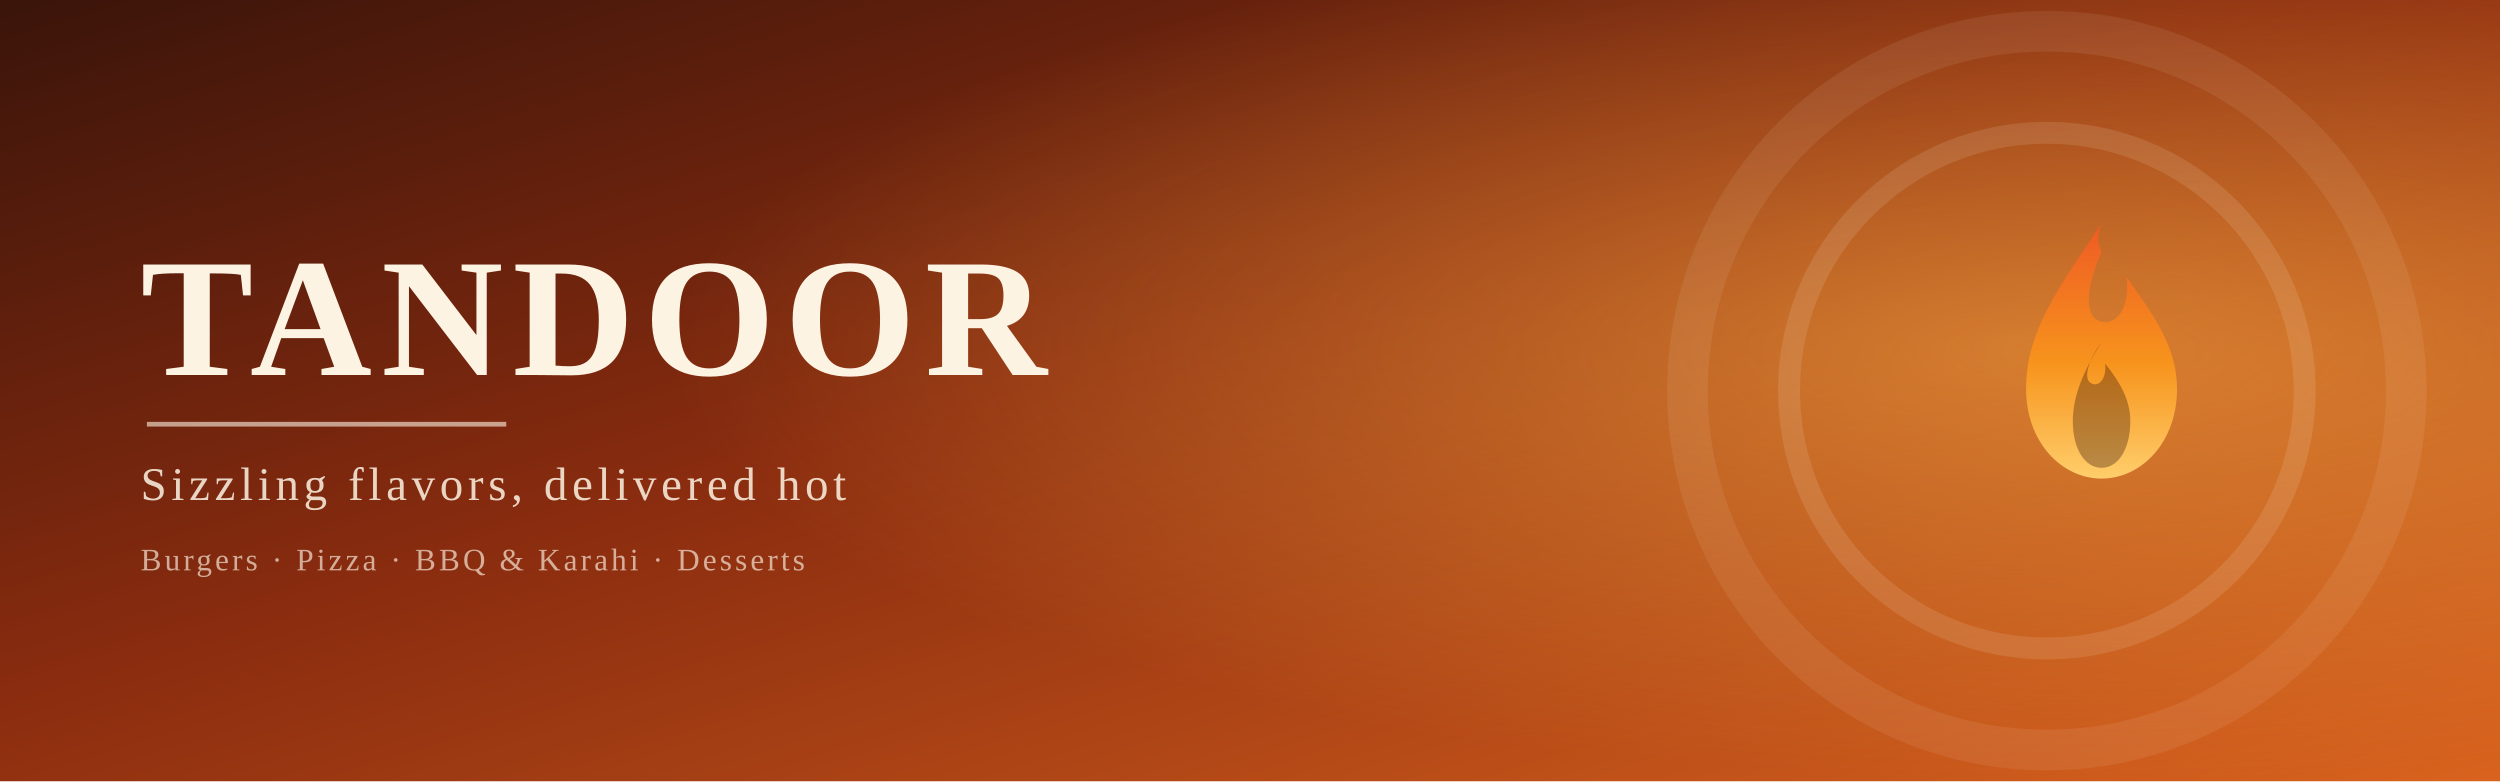
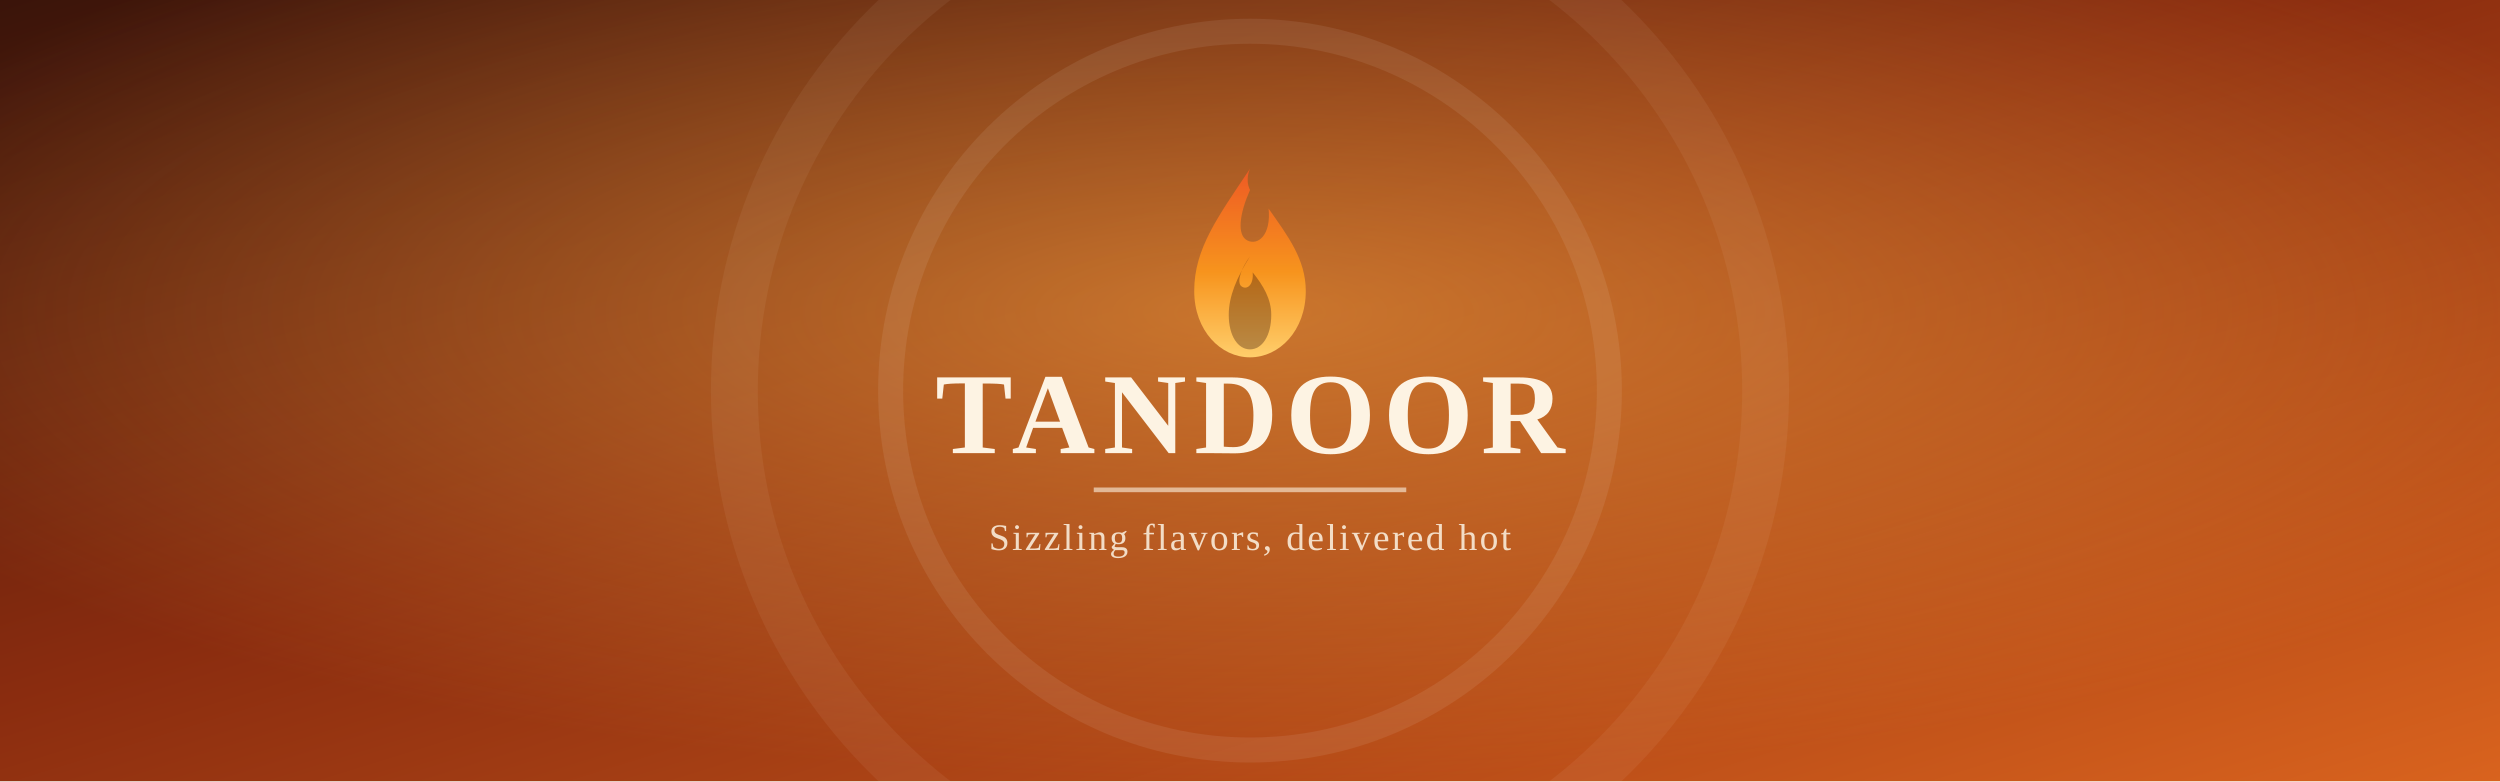
<svg xmlns="http://www.w3.org/2000/svg" viewBox="0 0 1600 500" width="1600" height="500">
  <defs>
    <linearGradient id="bgB" x1="0%" y1="0%" x2="100%" y2="100%">
      <stop offset="0%" stop-color="#3a140a" />
      <stop offset="45%" stop-color="#8a2c0f" />
      <stop offset="100%" stop-color="#d9631e" />
    </linearGradient>
-     <radialGradient id="glow" cx="82%" cy="45%" r="55%">
+     <radialGradient id="glow" cx="50%" cy="40%" r="60%">
      <stop offset="0%" stop-color="#ffb347" stop-opacity="0.55" />
      <stop offset="100%" stop-color="#ffb347" stop-opacity="0" />
    </radialGradient>
    <linearGradient id="flameB" x1="0%" y1="100%" x2="0%" y2="0%">
      <stop offset="0%" stop-color="#ffce6b" />
      <stop offset="45%" stop-color="#f7941d" />
      <stop offset="100%" stop-color="#ee5a24" />
    </linearGradient>
  </defs>
  <rect width="1600" height="500" fill="url(#bgB)" />
  <rect width="1600" height="500" fill="url(#glow)" />
-   <circle cx="1310" cy="250" r="230" fill="none" stroke="#fdf3e3" stroke-opacity="0.08" stroke-width="26" />
-   <circle cx="1310" cy="250" r="165" fill="none" stroke="#fdf3e3" stroke-opacity="0.12" stroke-width="14" />
-   <g transform="translate(1230,120) scale(1.15)">
-     <path d="M100 20              C 76 56, 58 80, 58 112              C 58 142, 78 162, 100 162              C 122 162, 142 142, 142 112              C 142 88, 128 70, 114 50              C 116 70, 106 78, 98 74              C 90 70, 92 54, 100 36              C 96 28, 100 20, 100 20 Z" fill="url(#flameB)" />
-     <path d="M100 86              C 90 102, 84 116, 84 130              C 84 146, 91 156, 100 156              C 109 156, 116 146, 116 130              C 116 118, 110 108, 102 98              C 103 108, 97 112, 93 108              C 90 104, 94 94, 100 86 Z" fill="#3a140a" fill-opacity="0.35" />
+   <circle cx="800" cy="250" r="330" fill="none" stroke="#fdf3e3" stroke-opacity="0.06" stroke-width="30" />
+   <circle cx="800" cy="250" r="230" fill="none" stroke="#fdf3e3" stroke-opacity="0.09" stroke-width="16" />
+   <g transform="translate(800,108) scale(0.85)">
+     <path d="M0 -80              C -24 -44, -42 -20, -42 12              C -42 42, -22 62, 0 62              C 22 62, 42 42, 42 12              C 42 -12, 28 -30, 14 -50              C 16 -30, 6 -22, -2 -26              C -10 -30, -8 -46, 0 -64              C -4 -72, 0 -80, 0 -80 Z" fill="url(#flameB)" transform="translate(0,80)" />
+     <path d="M0 66              C -10 82, -16 96, -16 110              C -16 126, -9 136, 0 136              C 9 136, 16 126, 16 110              C 16 98, 10 88, 2 78              C 3 88, -3 92, -7 88              C -10 84, -6 74, 0 66 Z" fill="#3a140a" fill-opacity="0.35" />
  </g>
-   <text x="90" y="240" text-anchor="start" font-family="Georgia, 'Times New Roman', serif" font-size="108" font-weight="700" letter-spacing="6" fill="#fdf3e3">TANDOOR</text>
-   <rect x="94" y="270" width="230" height="3" fill="#fdf3e3" fill-opacity="0.6" />
-   <text x="90" y="320" text-anchor="start" font-family="Georgia, 'Times New Roman', serif" font-size="30" letter-spacing="3" fill="#fdf3e3" fill-opacity="0.85">Sizzling flavors, delivered hot</text>
-   <text x="90" y="365" text-anchor="start" font-family="Georgia, 'Times New Roman', serif" font-size="20" letter-spacing="2" fill="#fdf3e3" fill-opacity="0.65">Burgers · Pizza · BBQ &amp; Karahi · Desserts</text>
+   <text x="800" y="290" text-anchor="middle" font-family="Georgia, 'Times New Roman', serif" font-size="74" font-weight="700" letter-spacing="5" fill="#fdf3e3">TANDOOR</text>
+   <rect x="700" y="312" width="200" height="3" fill="#fdf3e3" fill-opacity="0.6" />
+   <text x="800" y="352" text-anchor="middle" font-family="Georgia, 'Times New Roman', serif" font-size="24" letter-spacing="1.5" fill="#fdf3e3" fill-opacity="0.85">Sizzling flavors, delivered hot</text>
</svg>
